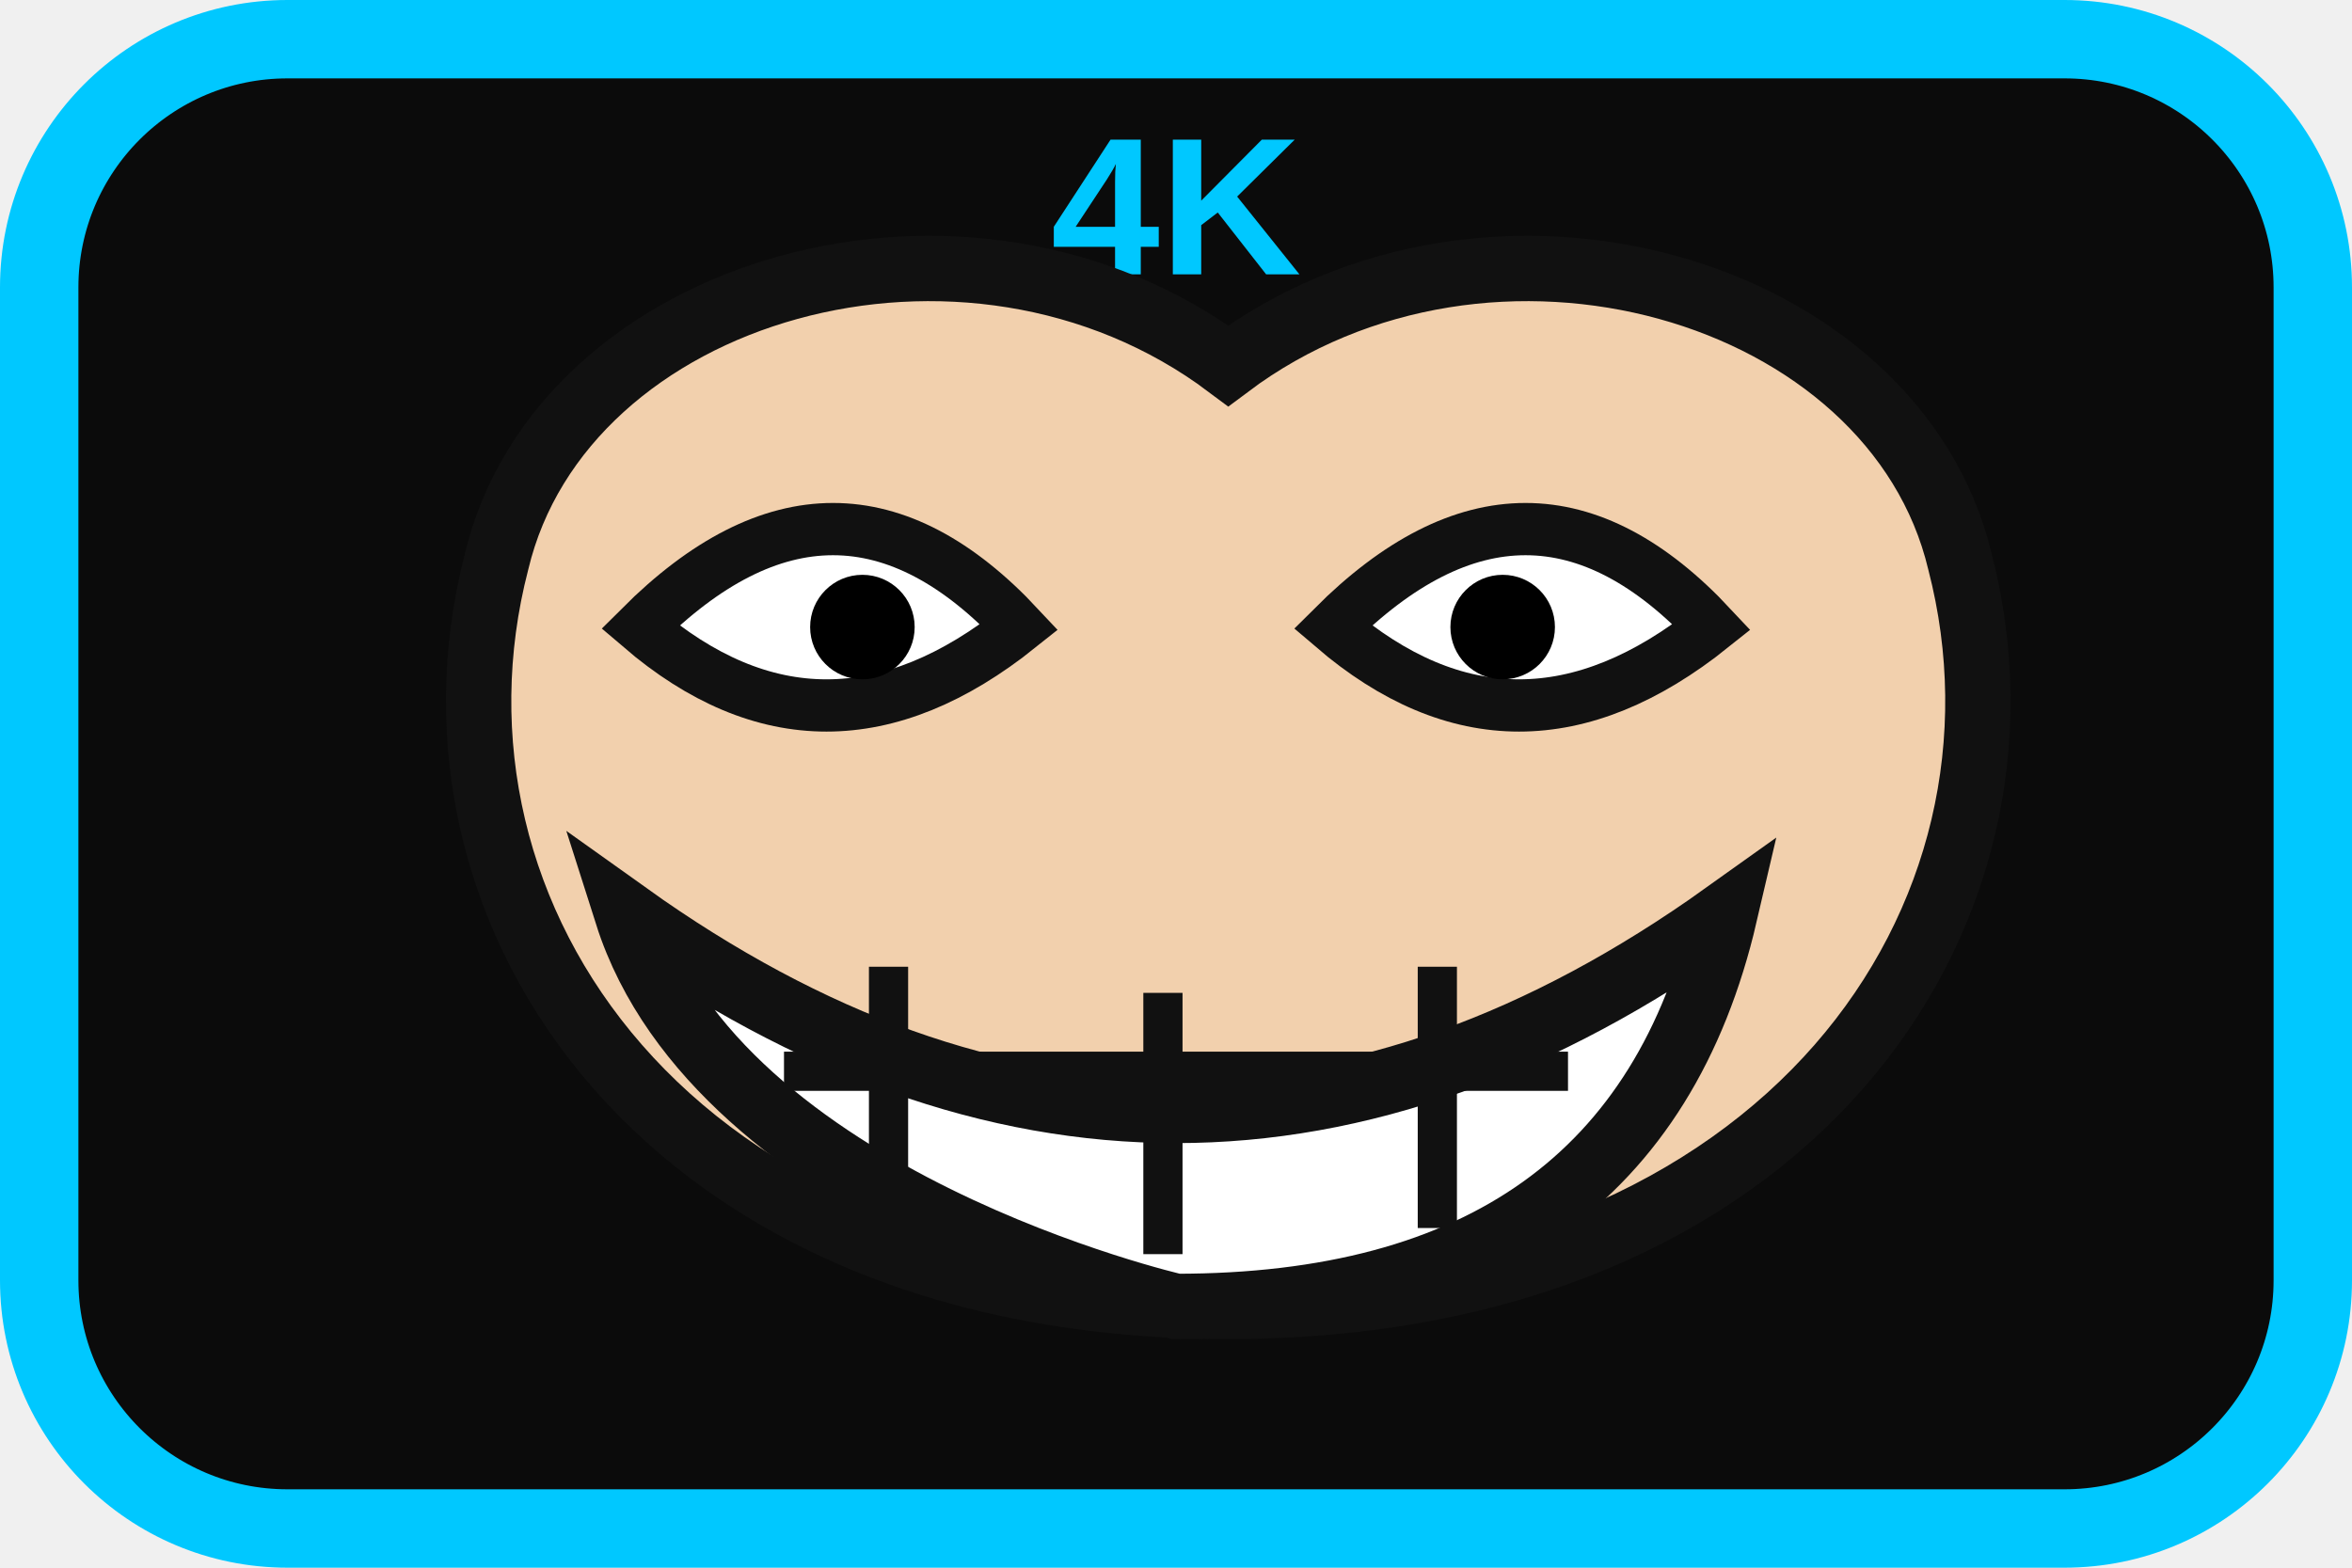
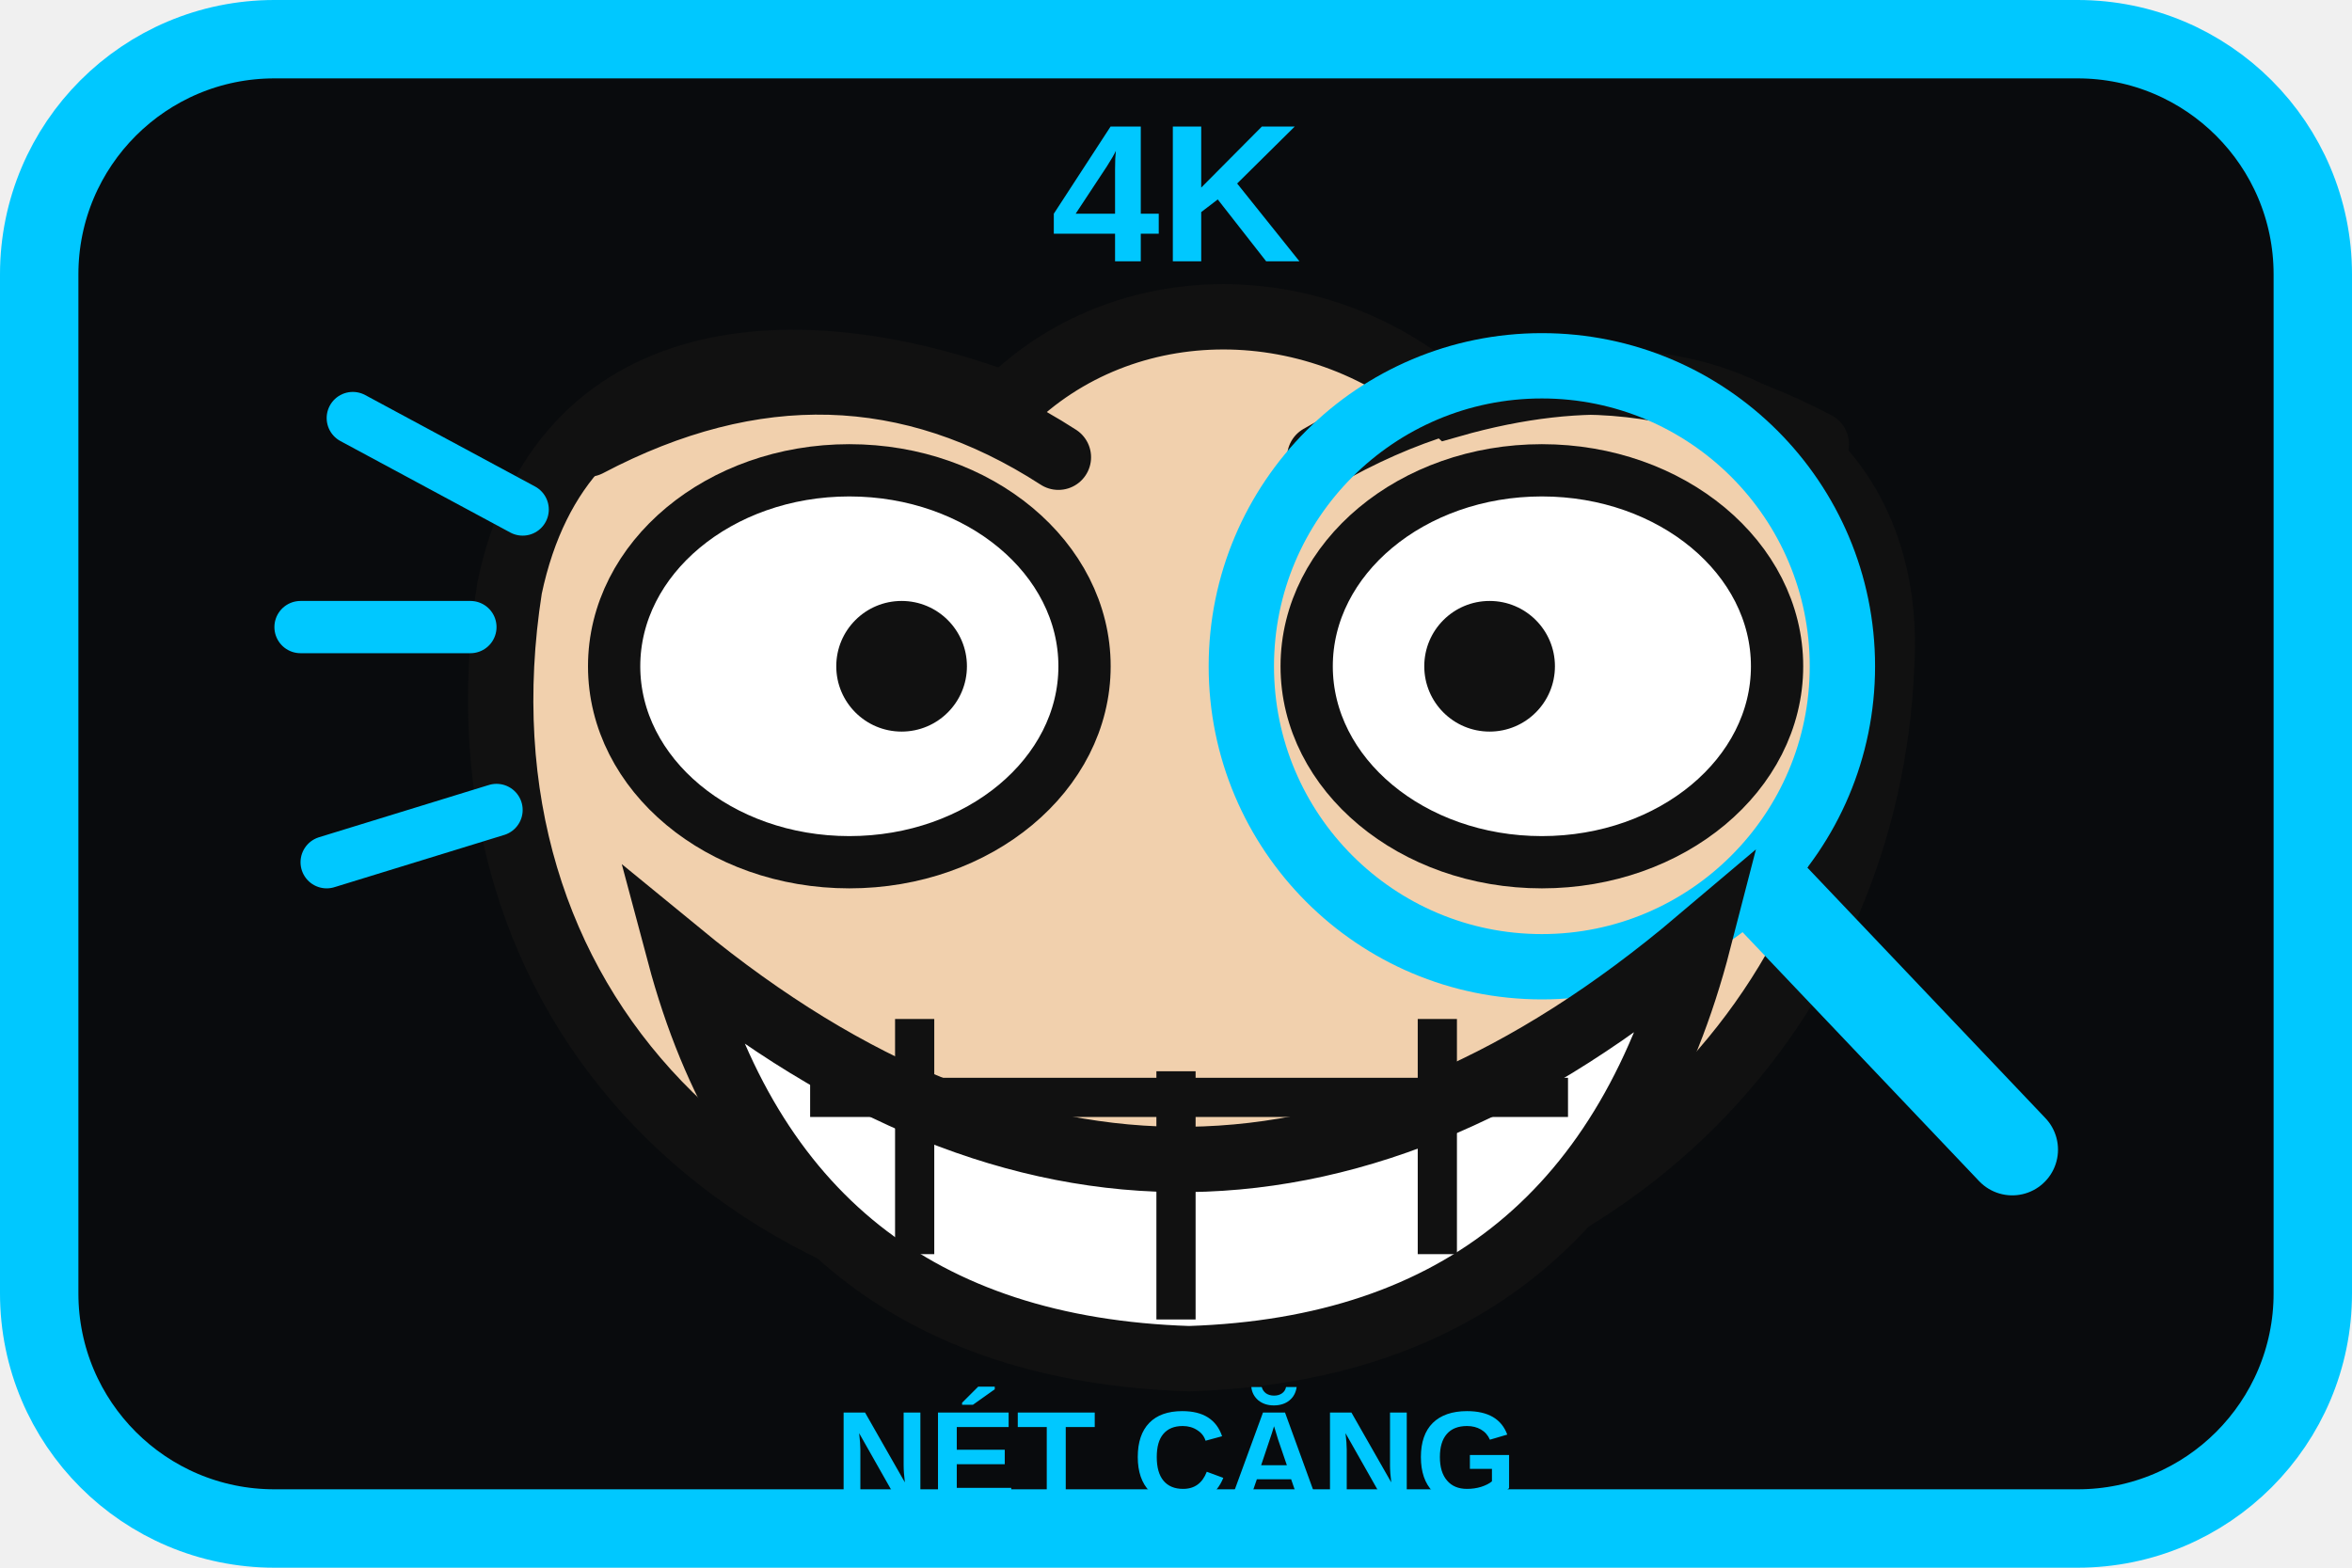
<svg xmlns="http://www.w3.org/2000/svg" viewBox="0 0 180 120">
-   <rect x="3" y="3" width="174" height="114" rx="19" fill="#0b0b0b" stroke="#00C8FF" stroke-width="6" />
-   <text x="90" y="21" text-anchor="middle" font-family="Arial Black,Arial" font-size="15" font-weight="900" fill="#00C8FF">4K</text>
-   <path d="M38 43c5-21 36-30 56-15 20-15 51-6 56 15 7 27-13 57-56 57S31 70 38 43z" fill="#f2d0ad" stroke="#111" stroke-width="5" />
-   <path d="M49 48q15-15 29 0-15 12-29 0zm53 0q15-15 29 0-15 12-29 0z" fill="#fff" stroke="#111" stroke-width="4" />
-   <circle cx="66" cy="48" r="4" />
-   <circle cx="115" cy="48" r="4" />
-   <path d="M48 70q42 30 84 0-7 30-42 30S55 92 48 70z" fill="#fff" stroke="#111" stroke-width="5" />
-   <path d="M60 82h60M68 74v20M89 76v20M110 74v20" stroke="#111" stroke-width="3" />
+   <rect x="3" y="3" width="174" height="114" rx="18" fill="#090b0d" stroke="#00C8FF" stroke-width="6" />
+   <text x="90" y="20" text-anchor="middle" font-family="Arial Black,Arial" font-size="15" font-weight="900" fill="#00C8FF">4K</text>
+   <path d="M39 45            C43 26 61 25 77 31            C86 22 101 22 111 31            C132 25 145 35 144 51            C143 76 124 99 91 100            C57 100 34 77 39 45Z" fill="#F1D0AD" stroke="#111" stroke-width="5" />
+   <ellipse cx="65" cy="51" rx="18" ry="15" fill="white" stroke="#111" stroke-width="4" />
+   <ellipse cx="118" cy="51" rx="18" ry="15" fill="white" stroke="#111" stroke-width="4" />
+   <circle cx="69" cy="51" r="5" fill="#111" />
+   <circle cx="114" cy="51" r="5" fill="#111" />
+   <path d="M45 34 Q64 24 81 35" fill="none" stroke="#111" stroke-width="5" stroke-linecap="round" />
+   <path d="M101 35 Q120 24 139 34" fill="none" stroke="#111" stroke-width="5" stroke-linecap="round" />
+   <circle cx="118" cy="51" r="23" fill="none" stroke="#00C8FF" stroke-width="5" />
+   <path d="M135 68 L154 88" stroke="#00C8FF" stroke-width="7" stroke-linecap="round" />
+   <path d="M52 73            Q91 105 130 72            Q122 103 91 104            Q60 103 52 73Z" fill="white" stroke="#111" stroke-width="5" />
+   <path d="M62 84 H120            M70 78 V96            M90 82 V101            M110 78 V96" stroke="#111" stroke-width="3" />
+   <path d="M23 48 H36            M27 32 L40 39            M25 66 L38 62" stroke="#00C8FF" stroke-width="4" stroke-linecap="round" />
+   <text x="90" y="115" text-anchor="middle" font-family="Arial Black,Arial" font-size="10" font-weight="900" fill="#00C8FF">NÉT CĂNG</text>
</svg>
